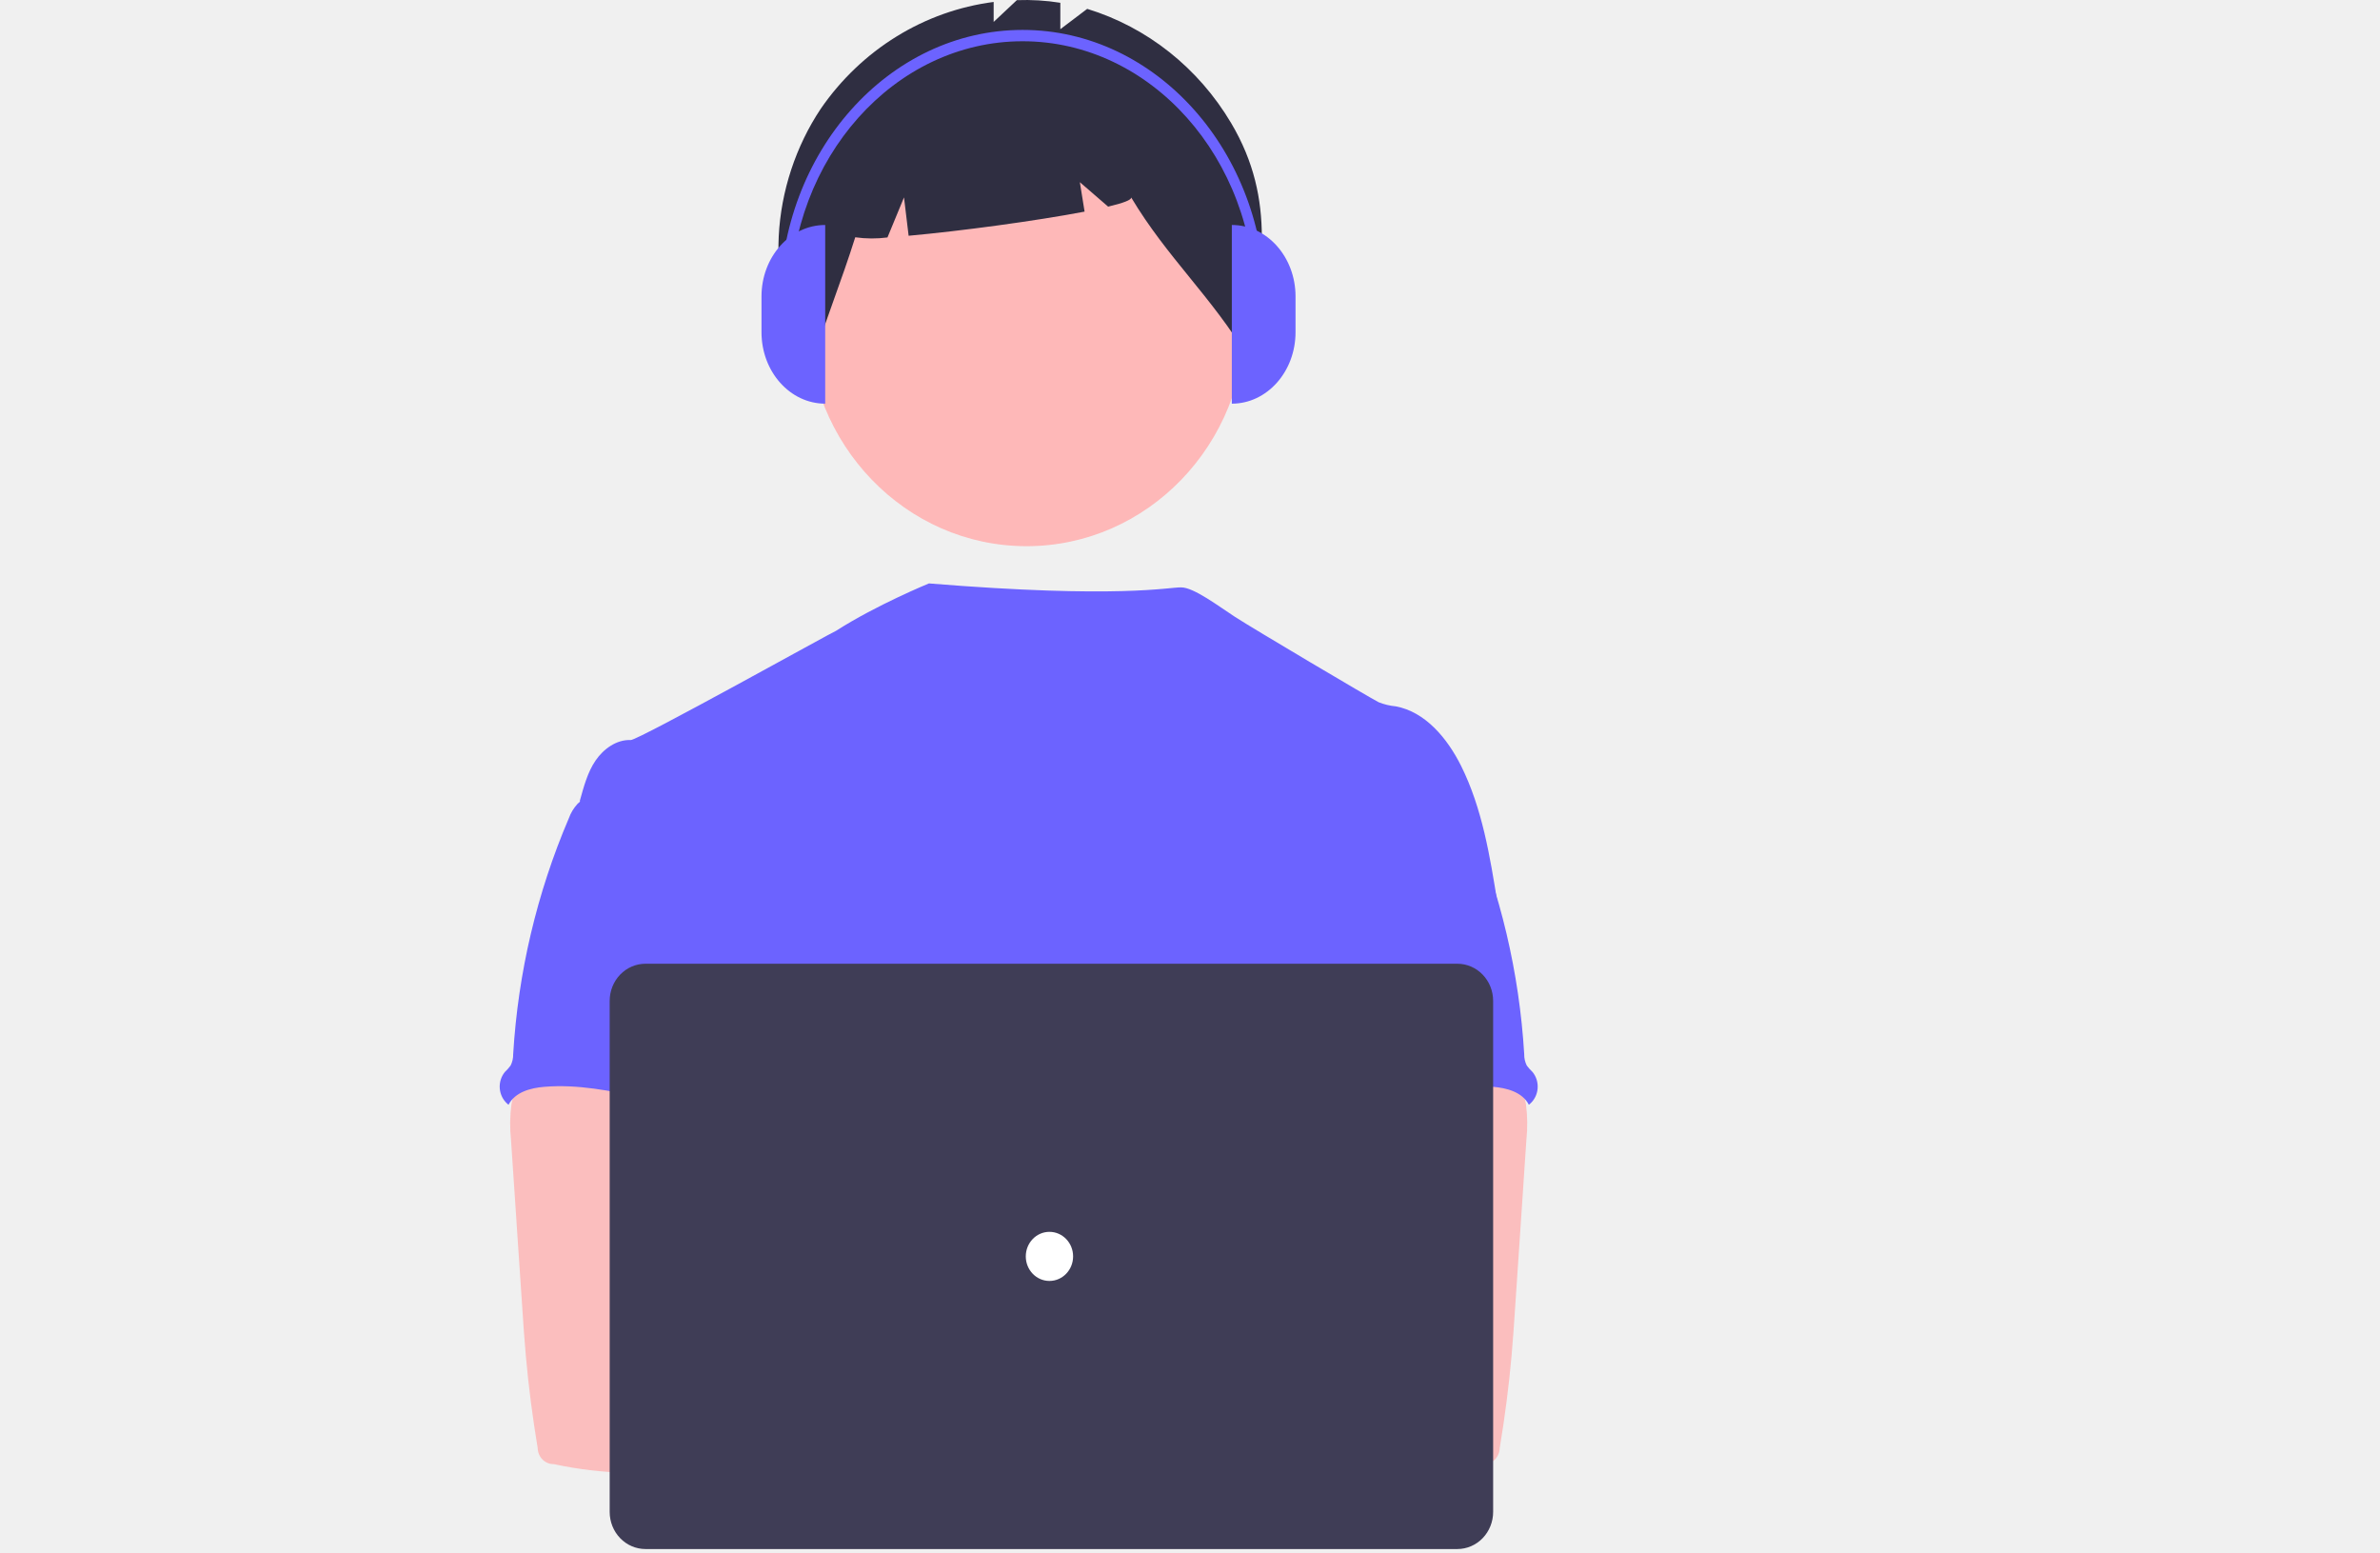
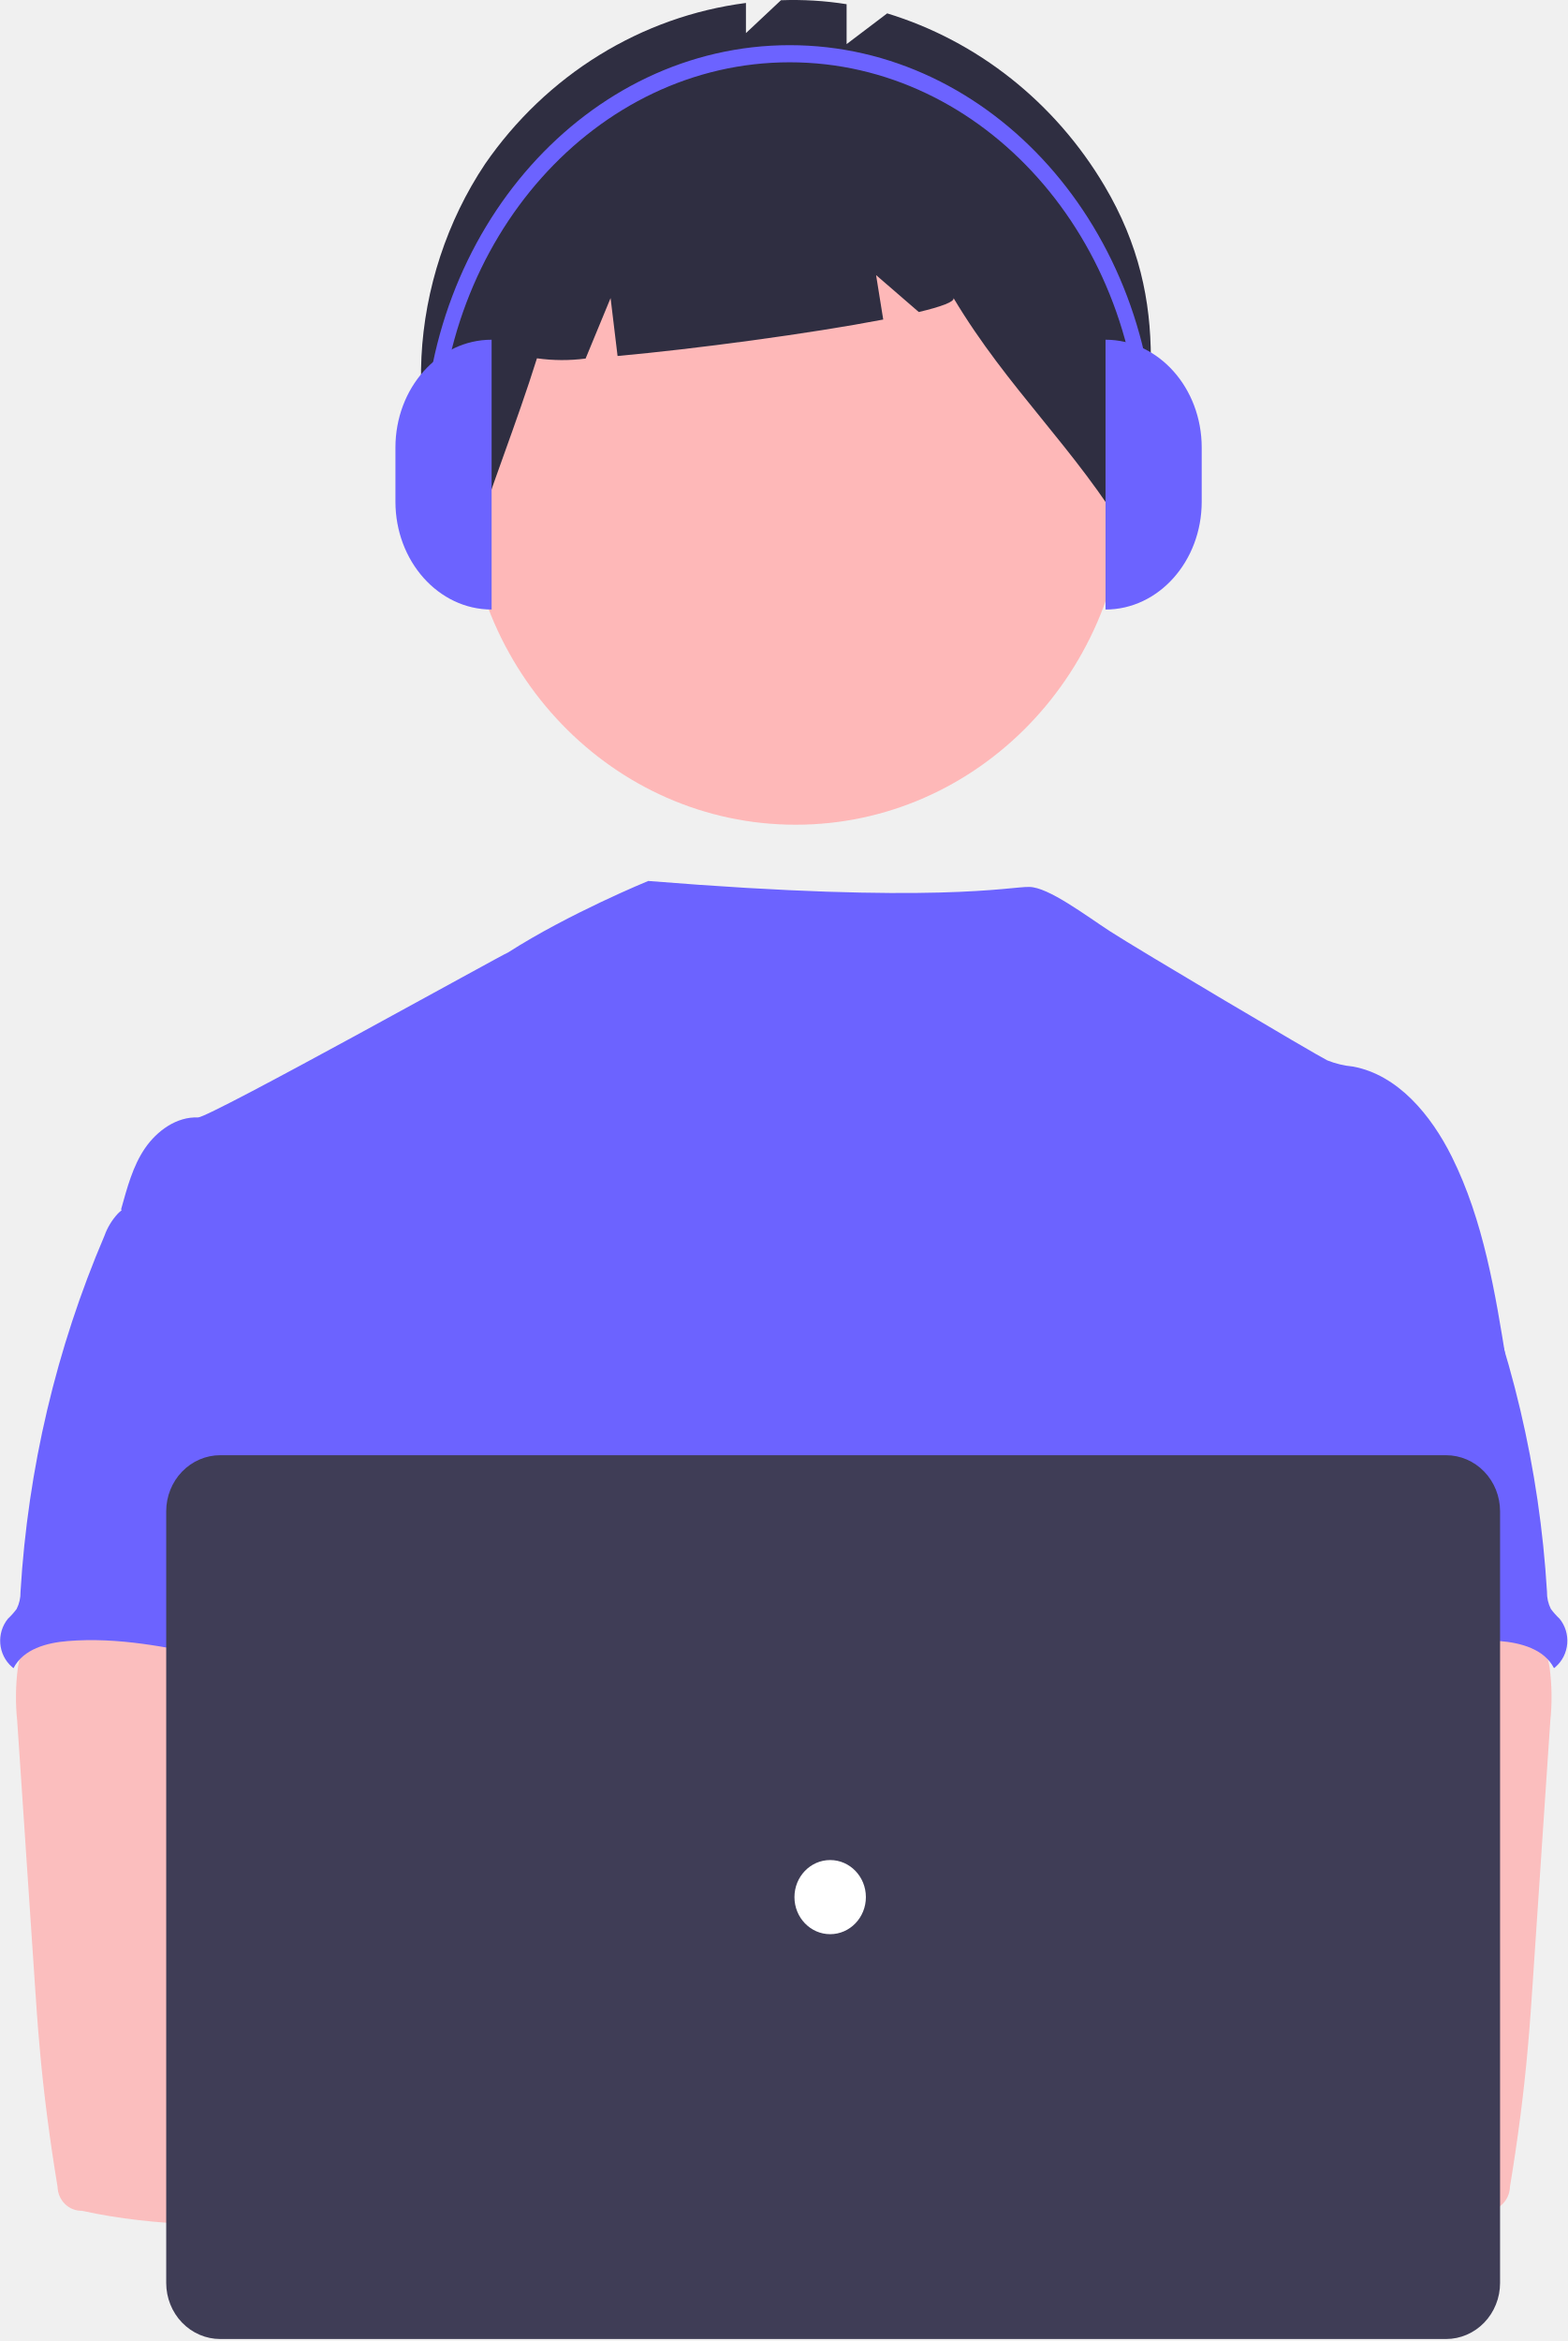
- <svg xmlns="http://www.w3.org/2000/svg" width="653" height="426" viewBox="0 0 653 426" fill="none">
-   <path d="M281.657 149.829C314.838 149.829 341.736 121.924 341.736 87.502C341.736 53.081 314.838 25.176 281.657 25.176C248.476 25.176 221.578 53.081 221.578 87.502C221.578 121.924 248.476 149.829 281.657 149.829Z" fill="#FEB8B8" />
-   <path d="M337.772 33.733C328.79 18.601 314.729 7.451 298.298 2.429L290.922 8.013V0.763C286.976 0.136 282.982 -0.105 278.992 0.042L272.629 6.015V0.538C263.207 1.753 254.13 4.979 245.971 10.014C237.811 15.049 230.745 21.784 225.22 29.793C211.401 50.459 209.068 79.212 222.66 100.045C226.39 88.149 230.919 76.988 234.651 65.093C237.584 65.508 240.556 65.523 243.492 65.138L248.031 54.15L249.299 64.673C263.37 63.401 284.239 60.609 297.577 58.051L296.28 49.978L304.04 56.686C308.127 55.71 310.553 54.825 310.353 54.148C320.273 70.74 332.414 81.336 342.333 97.927C346.101 74.533 350.437 55.081 337.772 33.733Z" fill="#2F2E41" />
-   <path d="M410.871 247.777C408.805 234.883 406.674 221.742 400.897 210.126C397.101 202.518 391.074 195.267 382.95 193.763C381.35 193.615 379.777 193.237 378.277 192.641C375.897 191.451 343.908 172.507 338.824 169.208C334.458 166.375 327.567 161.131 324.092 161.131C320.597 161.051 307.193 164.287 254.875 160.045C254.875 160.045 240.503 165.922 229.382 173.048C229.214 172.932 175.082 203.088 173.048 203.009C169.197 202.841 165.617 205.399 163.409 208.62C161.201 211.842 160.166 215.83 159.082 219.686C170.905 247.001 181.723 274.351 193.547 301.666C194.101 302.695 194.395 303.852 194.403 305.031C194.165 306.253 193.662 307.404 192.932 308.395C187.133 318.058 187.317 330.212 187.951 341.569C188.585 352.926 189.369 364.923 184.476 375.102C183.145 377.897 181.415 380.455 180.149 383.25C177.185 389.58 176.114 409.825 177.845 416.626L394.745 423.072C390.082 409.773 410.871 247.777 410.871 247.777Z" fill="#6C63FF" />
-   <path d="M140.333 302.877C139.9 306.125 139.857 309.416 140.203 312.675L143.312 358.99C143.604 363.356 143.891 367.71 144.286 372.065C145.032 380.515 146.146 388.899 147.529 397.27C147.561 398.458 148.045 399.586 148.876 400.404C149.708 401.222 150.818 401.665 151.964 401.635C165.649 404.639 179.788 404.519 193.754 403.701C215.065 402.467 269.588 400.132 272.919 395.643C276.251 391.154 274.309 383.893 269.966 380.263C265.622 376.633 193.671 367.783 193.671 367.783C194.374 362.004 196.495 356.561 198.507 351.073C202.121 341.341 205.496 331.288 205.561 320.862C205.626 310.436 201.839 299.474 193.606 293.501C186.834 288.598 178.115 287.688 169.862 287.89C163.858 288.069 153.484 286.577 147.999 289.012C143.66 290.995 141.144 298.469 140.333 302.877Z" fill="#FBBEBE" />
-   <path d="M158.456 220.517C157.403 221.662 156.585 223.018 156.055 224.502C147.311 244.946 142.146 266.842 140.802 289.165C140.826 290.254 140.584 291.331 140.099 292.296C139.621 292.939 139.089 293.536 138.509 294.081C138.003 294.702 137.621 295.422 137.383 296.197C137.145 296.972 137.057 297.788 137.123 298.599C137.189 299.41 137.409 300.199 137.769 300.922C138.13 301.644 138.624 302.286 139.223 302.811C139.321 302.897 139.422 302.979 139.526 303.059C141.311 299.574 145.583 298.435 149.381 298.132C167.566 296.64 185.329 305.416 203.567 304.754C202.281 300.141 200.43 295.709 199.38 291.041C194.739 270.312 206.315 247.745 199.218 227.779C197.801 223.784 195.432 219.856 191.7 218.106C190.155 217.459 188.538 217.015 186.886 216.784C182.278 215.92 173.103 212.228 168.648 213.709C167.003 214.259 166.354 215.863 164.991 216.833C162.92 218.205 160.173 218.71 158.456 220.517Z" fill="#6C63FF" />
-   <path d="M411 289.012C405.516 286.577 395.142 288.069 389.137 287.89C380.885 287.688 372.166 288.598 365.393 293.501C357.161 299.474 353.374 310.436 353.439 320.862C353.504 331.288 356.879 341.341 360.493 351.073C362.505 356.561 364.625 362.004 365.329 367.783C365.329 367.783 293.377 376.633 289.034 380.263C284.691 383.893 282.749 391.154 286.08 395.643C289.411 400.132 393.351 404.639 407.036 401.635C408.181 401.665 409.292 401.222 410.123 400.404C410.955 399.586 411.439 398.458 411.471 397.27C412.854 388.899 413.968 380.515 414.714 372.065C415.109 367.71 415.396 363.356 415.688 358.99L418.796 312.675C419.143 309.416 419.1 306.125 418.667 302.877C417.856 298.469 415.34 290.995 411 289.012Z" fill="#FBBEBE" />
-   <path d="M394.009 216.833C392.646 215.863 391.997 214.259 390.352 213.709C385.897 212.228 376.722 215.92 372.114 216.784C370.462 217.015 368.845 217.459 367.3 218.106C363.568 219.856 361.199 223.784 359.782 227.779C352.685 247.745 364.261 270.312 359.62 291.041C358.57 295.709 356.719 300.141 355.433 304.754C373.671 305.416 391.434 296.64 409.619 298.132C413.417 298.435 417.689 299.574 419.474 303.059C419.578 302.979 419.679 302.897 419.777 302.811C420.376 302.286 420.87 301.644 421.231 300.922C421.591 300.199 421.811 299.41 421.877 298.599C421.943 297.788 421.855 296.972 421.617 296.197C421.379 295.422 420.997 294.702 420.491 294.081C419.911 293.536 419.379 292.939 418.901 292.296C418.416 291.331 418.174 290.254 418.198 289.165C416.854 266.842 411.689 244.946 402.945 224.502C402.415 223.018 401.597 221.662 400.544 220.517C398.827 218.71 396.08 218.205 394.009 216.833Z" fill="#6C63FF" />
-   <path d="M263.864 403.847C272.819 403.847 280.079 396.316 280.079 387.025C280.079 377.735 272.819 370.203 263.864 370.203C254.908 370.203 247.648 377.735 247.648 387.025C247.648 396.316 254.908 403.847 263.864 403.847Z" fill="#FBBEBE" />
-   <path d="M299.769 403.847C308.725 403.847 315.985 396.316 315.985 387.025C315.985 377.735 308.725 370.203 299.769 370.203C290.814 370.203 283.554 377.735 283.554 387.025C283.554 396.316 290.814 403.847 299.769 403.847Z" fill="#FBBEBE" />
-   <path d="M399.863 424.931H177.088C174.487 424.928 171.993 423.855 170.154 421.947C168.315 420.039 167.28 417.452 167.277 414.754V274.548C167.28 271.849 168.315 269.263 170.154 267.355C171.993 265.447 174.487 264.374 177.088 264.371H399.863C402.464 264.374 404.957 265.447 406.797 267.355C408.636 269.263 409.67 271.849 409.673 274.548V414.754C409.67 417.452 408.636 420.039 406.797 421.947C404.957 423.855 402.464 424.928 399.863 424.931Z" fill="#3F3D56" />
-   <path d="M287.935 351.385C291.52 351.385 294.426 348.37 294.426 344.651C294.426 340.932 291.52 337.917 287.935 337.917C284.35 337.917 281.444 340.932 281.444 344.651C281.444 348.37 284.35 351.385 287.935 351.385Z" fill="white" />
-   <path d="M226.411 110.733C216.757 110.733 208.931 101.955 208.931 91.127V81.324C208.931 70.496 216.757 61.718 226.411 61.718V110.733H226.411Z" fill="#6C63FF" />
-   <path d="M337.975 61.718C347.629 61.718 355.454 70.496 355.454 81.324V91.127C355.454 101.955 347.629 110.733 337.975 110.733V61.718Z" fill="#6C63FF" />
-   <path d="M347.135 82.864H344.361C344.361 43.413 315.747 11.317 280.575 11.317C245.403 11.317 216.789 43.413 216.789 82.864H214.016C214.016 41.697 243.874 8.206 280.575 8.206C317.276 8.206 347.135 41.698 347.135 82.864Z" fill="#6C63FF" />
+ <svg xmlns="http://www.w3.org/2000/svg" width="286" height="427" viewBox="0 0 286 427" fill="none">
+   <path d="M145.166 150.431C178.48 150.431 205.486 122.414 205.486 87.854C205.486 53.294 178.48 25.277 145.166 25.277C111.852 25.277 84.845 53.294 84.845 87.854C84.845 122.414 111.852 150.431 145.166 150.431Z" fill="#FEB8B8" />
+   <path d="M201.506 33.868C192.488 18.676 178.371 7.481 161.873 2.439L154.468 8.045V0.766C150.506 0.137 146.496 -0.106 142.49 0.042L136.101 6.039V0.54C126.642 1.76 117.528 4.999 109.336 10.054C101.144 15.11 94.05 21.871 88.501 29.912C74.627 50.662 72.285 79.53 85.931 100.446C89.677 88.503 94.224 77.297 97.971 65.355C100.915 65.771 103.899 65.786 106.847 65.399L111.405 54.367L112.678 64.933C126.805 63.656 147.758 60.852 161.15 58.284L159.847 50.178L167.639 56.914C171.742 55.934 174.178 55.045 173.977 54.366C183.937 71.024 196.126 81.663 206.085 98.321C209.868 74.832 214.222 55.302 201.506 33.868Z" fill="#2F2E41" />
+   <path d="M274.898 248.772C272.824 235.826 270.685 222.632 264.885 210.97C261.073 203.331 255.022 196.052 246.866 194.541C245.259 194.393 243.68 194.014 242.174 193.415C239.784 192.22 207.667 173.2 202.562 169.888C198.179 167.044 191.26 161.778 187.771 161.778C184.262 161.698 170.804 164.947 118.277 160.688C118.277 160.688 103.847 166.588 92.681 173.743C92.512 173.627 38.162 203.904 36.12 203.824C32.254 203.656 28.659 206.224 26.443 209.458C24.226 212.693 23.187 216.697 22.098 220.568C33.969 247.993 44.83 275.453 56.702 302.878C57.258 303.911 57.553 305.073 57.561 306.256C57.322 307.483 56.817 308.638 56.084 309.633C50.262 319.335 50.447 331.538 51.083 342.941C51.72 354.344 52.507 366.388 47.594 376.609C46.258 379.415 44.521 381.983 43.25 384.789C40.274 391.145 39.199 411.471 40.937 418.299L258.708 424.771C254.026 411.419 274.898 248.772 274.898 248.772Z" fill="#6C63FF" />
+   <path d="M3.274 304.094C2.84 307.354 2.796 310.659 3.144 313.93L6.265 360.432C6.558 364.815 6.847 369.187 7.243 373.559C7.992 382.043 9.111 390.46 10.499 398.865C10.531 400.059 11.017 401.19 11.852 402.012C12.687 402.834 13.802 403.278 14.952 403.248C28.692 406.264 42.887 406.143 56.909 405.322C78.306 404.083 133.049 401.739 136.393 397.232C139.738 392.725 137.789 385.435 133.428 381.79C129.067 378.146 56.827 369.26 56.827 369.26C57.532 363.458 59.662 357.993 61.682 352.483C65.31 342.711 68.699 332.619 68.764 322.151C68.829 311.683 65.027 300.677 56.761 294.68C49.962 289.757 41.208 288.844 32.922 289.046C26.894 289.226 16.478 287.728 10.971 290.173C6.614 292.164 4.088 299.667 3.274 304.094Z" fill="#FBBEBE" />
+   <path d="M21.47 221.403C20.412 222.552 19.592 223.913 19.059 225.403C10.28 245.93 5.094 267.914 3.745 290.326C3.769 291.419 3.526 292.501 3.039 293.47C2.559 294.115 2.025 294.715 1.443 295.262C0.935 295.886 0.551 296.608 0.312 297.386C0.073 298.165 -0.015 298.984 0.051 299.798C0.118 300.612 0.338 301.405 0.7 302.13C1.062 302.856 1.558 303.5 2.16 304.027C2.258 304.113 2.36 304.196 2.464 304.276C4.256 300.777 8.546 299.634 12.359 299.33C30.616 297.831 48.45 306.643 66.763 305.978C65.471 301.347 63.612 296.896 62.559 292.21C57.899 271.398 69.521 248.74 62.396 228.694C60.972 224.683 58.594 220.739 54.847 218.982C53.296 218.332 51.672 217.887 50.014 217.655C45.387 216.787 36.176 213.08 31.702 214.567C30.051 215.12 29.4 216.73 28.031 217.704C25.952 219.082 23.194 219.588 21.47 221.403Z" fill="#6C63FF" />
+   <path d="M275.029 290.173C269.522 287.728 259.106 289.226 253.078 289.046C244.792 288.844 236.038 289.757 229.238 294.68C220.972 300.677 217.171 311.683 217.236 322.151C217.301 332.619 220.69 342.711 224.318 352.483C226.338 357.993 228.467 363.458 229.173 369.26C229.173 369.26 156.933 378.145 152.572 381.79C148.211 385.434 146.262 392.725 149.607 397.232C152.951 401.739 257.308 406.264 271.048 403.248C272.198 403.278 273.313 402.834 274.148 402.012C274.983 401.19 275.469 400.059 275.501 398.865C276.889 390.46 278.008 382.043 278.757 373.559C279.153 369.187 279.442 364.815 279.735 360.432L282.856 313.931C283.204 310.659 283.16 307.354 282.726 304.094C281.912 299.667 279.386 292.164 275.029 290.173Z" fill="#FBBEBE" />
+   <path d="M257.969 217.704C256.6 216.73 255.949 215.12 254.298 214.567C249.824 213.08 240.613 216.787 235.986 217.655C234.328 217.887 232.704 218.332 231.153 218.982C227.406 220.739 225.028 224.683 223.604 228.694C216.479 248.74 228.101 271.398 223.441 292.209C222.388 296.896 220.53 301.347 219.238 305.978C237.55 306.643 255.384 297.831 273.641 299.33C277.454 299.634 281.744 300.777 283.536 304.276C283.64 304.196 283.742 304.113 283.84 304.027C284.442 303.5 284.938 302.856 285.3 302.13C285.662 301.405 285.882 300.612 285.949 299.798C286.015 298.984 285.927 298.165 285.688 297.386C285.449 296.608 285.065 295.886 284.557 295.262C283.975 294.715 283.441 294.115 282.961 293.47C282.474 292.501 282.231 291.419 282.255 290.326C280.906 267.914 275.72 245.93 266.941 225.403C266.408 223.913 265.588 222.552 264.53 221.403C262.807 219.588 260.048 219.082 257.969 217.704Z" fill="#6C63FF" />
+   <path d="M127.301 405.469C136.292 405.469 143.582 397.907 143.582 388.579C143.582 379.252 136.292 371.69 127.301 371.69C118.309 371.69 111.02 379.252 111.02 388.579C111.02 397.907 118.309 405.469 127.301 405.469Z" fill="#FBBEBE" />
+   <path d="M163.351 405.469C172.342 405.469 179.631 397.907 179.631 388.579C179.631 379.252 172.342 371.69 163.351 371.69C154.359 371.69 147.07 379.252 147.07 388.579C147.07 397.907 154.359 405.469 163.351 405.469Z" fill="#FBBEBE" />
+   <path d="M263.846 426.638H40.176C37.565 426.635 35.062 425.557 33.215 423.642C31.368 421.726 30.33 419.129 30.326 416.42V275.65C30.33 272.941 31.368 270.344 33.215 268.428C35.062 266.513 37.565 265.435 40.176 265.432H263.846C266.458 265.435 268.961 266.513 270.808 268.428C272.654 270.344 273.693 272.941 273.696 275.65V416.42C273.693 419.129 272.654 421.726 270.808 423.642C268.961 425.557 266.458 426.635 263.846 426.638Z" fill="#3F3D56" />
+   <path d="M151.469 352.796C155.068 352.796 157.986 349.769 157.986 346.035C157.986 342.301 155.068 339.274 151.469 339.274C147.87 339.274 144.952 342.301 144.952 346.035C144.952 349.769 147.87 352.796 151.469 352.796Z" fill="white" />
+   <path d="M89.697 111.177C80.005 111.177 72.148 102.364 72.148 91.493V81.65C72.148 70.778 80.005 61.965 89.697 61.965V111.177H89.697Z" fill="#6C63FF" />
+   <path d="M201.71 61.966C211.402 61.966 219.259 70.779 219.259 81.65V91.493C219.259 102.365 211.402 111.178 201.71 111.178V61.966Z" fill="#6C63FF" />
+   <path d="M210.906 83.197H208.122C208.122 43.587 179.393 11.362 144.079 11.362C108.766 11.362 80.037 43.587 80.037 83.197H77.253C77.253 41.865 107.231 8.239 144.079 8.239C180.928 8.239 210.906 41.865 210.906 83.197Z" fill="#6C63FF" />
</svg>
